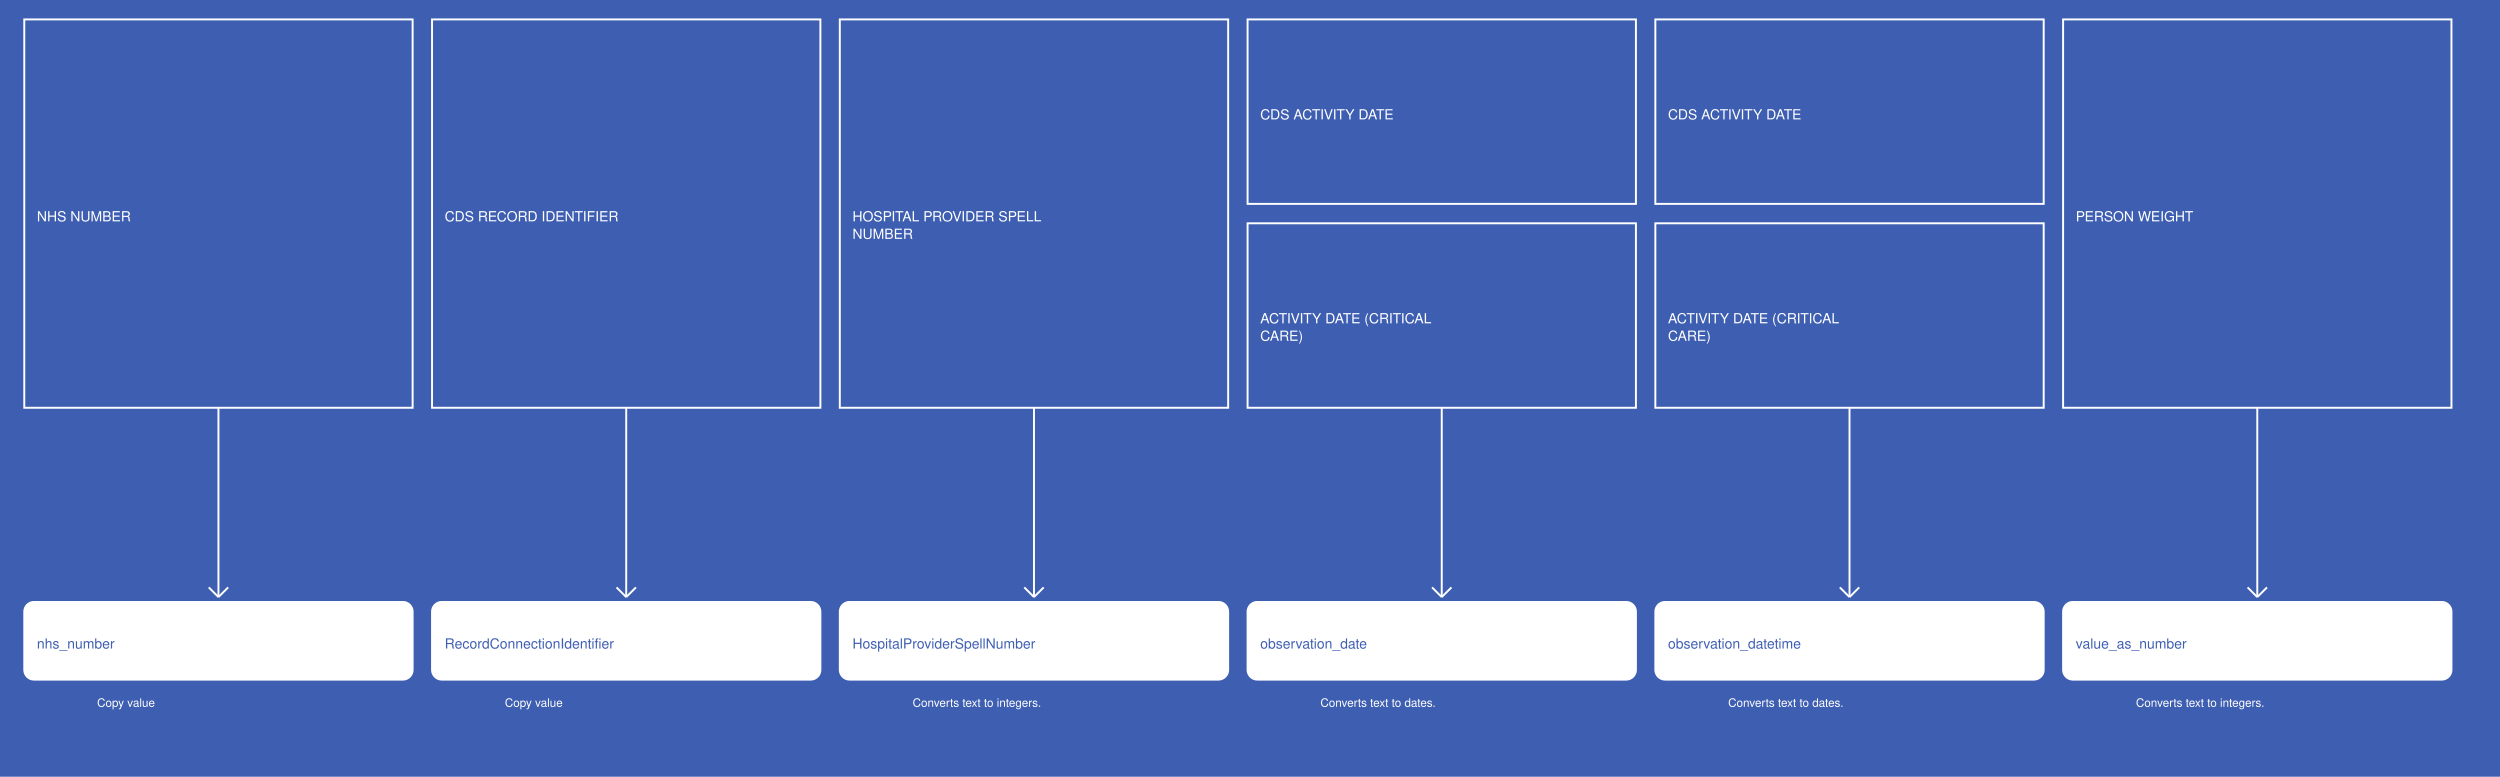
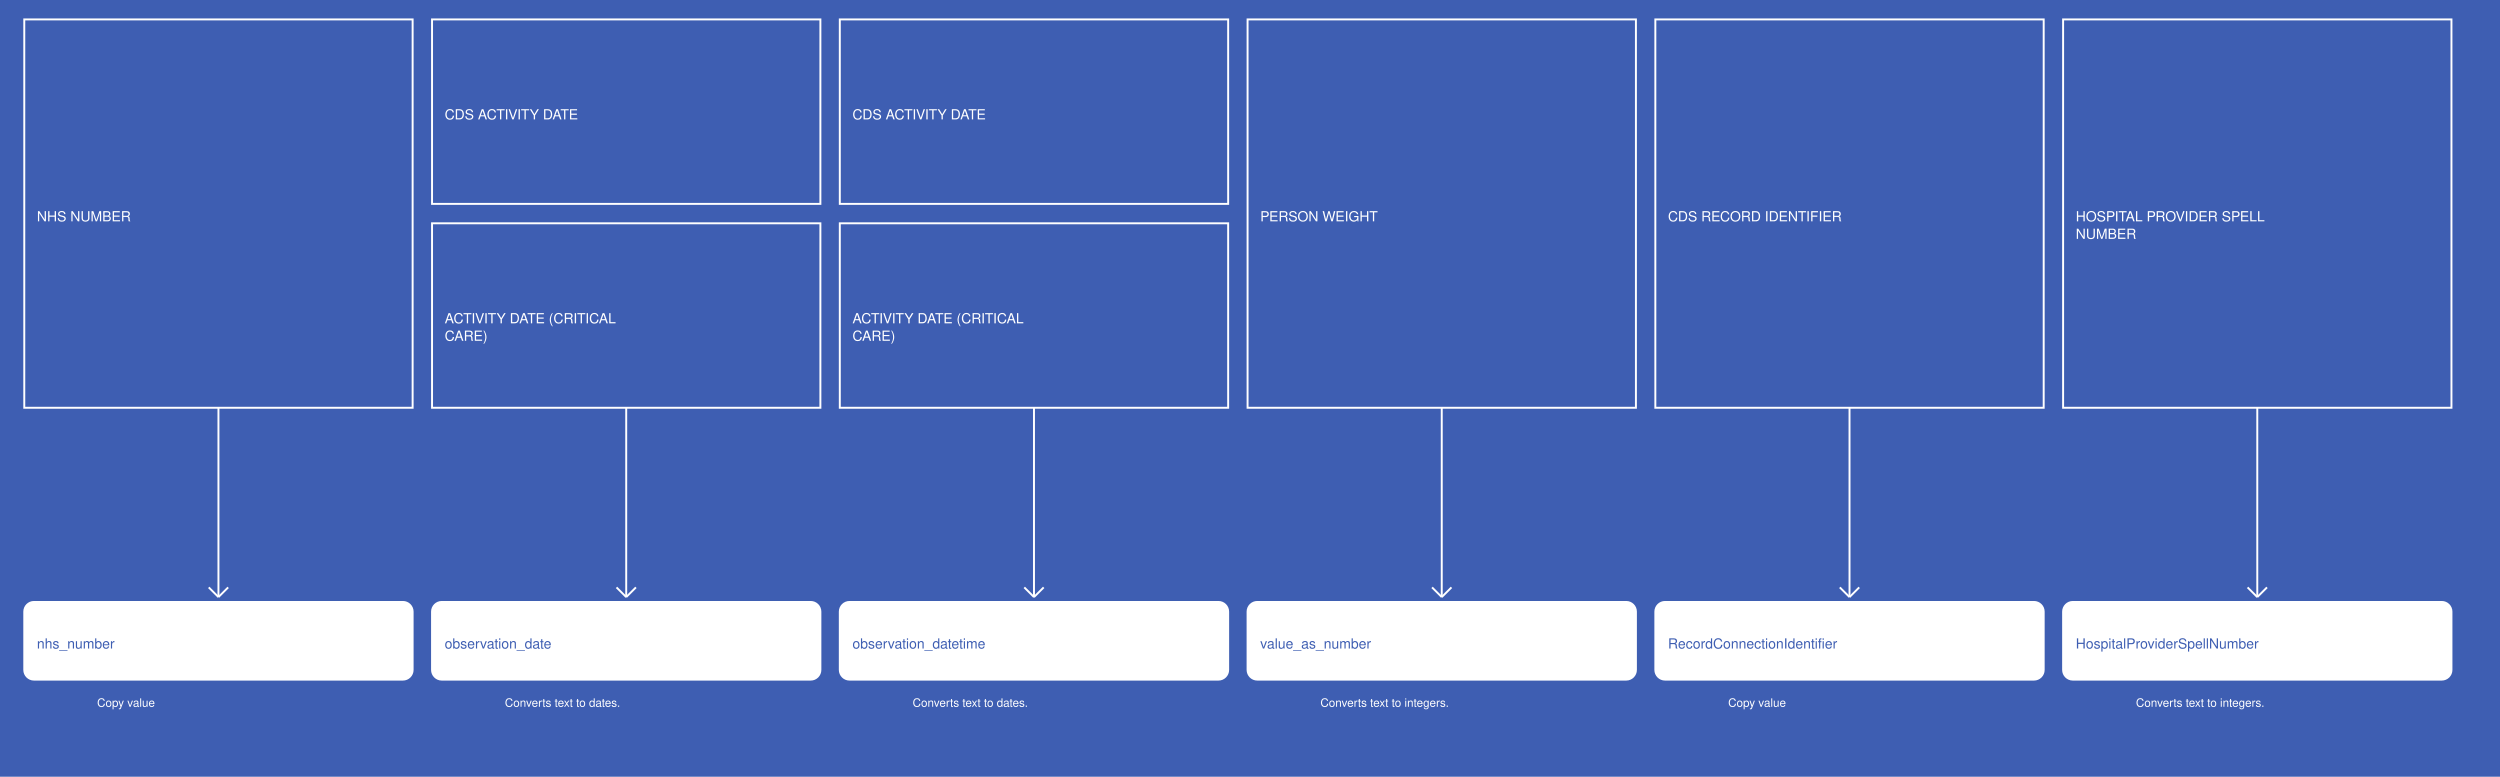
<svg xmlns="http://www.w3.org/2000/svg" width="2575" height="800">
  <rect width="100%" height="100%" fill="#3E5EB2" />
  <g>
    <rect x="25" y="20" width="400" height="400" fill="#3E5EB2" stroke="white" stroke-width="2" />
    <text x="38" y="228" fill="white" font-family="Helvetica" font-size="1.2em" text-anchor="start">NHS NUMBER</text>
  </g>
  <g>
    <line x1="225" y1="420" x2="225" y2="615" stroke="white" stroke-width="2" />
    <line x1="215" y1="605" x2="225" y2="615" stroke="white" stroke-width="2" />
    <line x1="235" y1="605" x2="225" y2="615" stroke="white" stroke-width="2" />
    <text x="100" y="728" fill="white" font-size="1em" font-family="Helvetica">Copy value</text>
  </g>
  <g>
    <rect x="25" y="620" width="400" height="80" fill="white" stroke="white" stroke-width="2" rx="10" />
    <text x="38" y="668" fill="#3E5EB2" font-family="Helvetica" font-size="1.2em" text-anchor="start">nhs_number</text>
  </g>
  <g>
-     <rect x="445" y="20" width="400" height="400" fill="#3E5EB2" stroke="white" stroke-width="2" />
-     <text x="458" y="228" fill="white" font-family="Helvetica" font-size="1.2em" text-anchor="start">CDS RECORD IDENTIFIER</text>
+     <rect x="445" y="20" width="400" height="190" fill="#3E5EB2" stroke="white" stroke-width="2" />
+     <text x="458" y="123" fill="white" font-family="Helvetica" font-size="1.2em" text-anchor="start">CDS ACTIVITY DATE</text>
+   </g>
+   <g>
+     <rect x="445" y="230" width="400" height="190" fill="#3E5EB2" stroke="white" stroke-width="2" />
+     <text x="458" y="333" fill="white" font-family="Helvetica" font-size="1.2em" text-anchor="start">ACTIVITY DATE (CRITICAL</text>
+     <text x="458" y="351" fill="white" font-family="Helvetica" font-size="1.2em" text-anchor="start">CARE)</text>
  </g>
  <g>
    <line x1="645" y1="420" x2="645" y2="615" stroke="white" stroke-width="2" />
    <line x1="635" y1="605" x2="645" y2="615" stroke="white" stroke-width="2" />
    <line x1="655" y1="605" x2="645" y2="615" stroke="white" stroke-width="2" />
-     <text x="520" y="728" fill="white" font-size="1em" font-family="Helvetica">Copy value</text>
+     <text x="520" y="728" fill="white" font-size="1em" font-family="Helvetica">Converts text to dates.</text>
  </g>
  <g>
    <rect x="445" y="620" width="400" height="80" fill="white" stroke="white" stroke-width="2" rx="10" />
-     <text x="458" y="668" fill="#3E5EB2" font-family="Helvetica" font-size="1.2em" text-anchor="start">RecordConnectionIdentifier</text>
+     <text x="458" y="668" fill="#3E5EB2" font-family="Helvetica" font-size="1.2em" text-anchor="start">observation_date</text>
  </g>
  <g>
-     <rect x="865" y="20" width="400" height="400" fill="#3E5EB2" stroke="white" stroke-width="2" />
-     <text x="878" y="228" fill="white" font-family="Helvetica" font-size="1.2em" text-anchor="start">HOSPITAL PROVIDER SPELL</text>
-     <text x="878" y="246" fill="white" font-family="Helvetica" font-size="1.2em" text-anchor="start">NUMBER</text>
+     <rect x="865" y="20" width="400" height="190" fill="#3E5EB2" stroke="white" stroke-width="2" />
+     <text x="878" y="123" fill="white" font-family="Helvetica" font-size="1.2em" text-anchor="start">CDS ACTIVITY DATE</text>
+   </g>
+   <g>
+     <rect x="865" y="230" width="400" height="190" fill="#3E5EB2" stroke="white" stroke-width="2" />
+     <text x="878" y="333" fill="white" font-family="Helvetica" font-size="1.2em" text-anchor="start">ACTIVITY DATE (CRITICAL</text>
+     <text x="878" y="351" fill="white" font-family="Helvetica" font-size="1.2em" text-anchor="start">CARE)</text>
  </g>
  <g>
    <line x1="1065" y1="420" x2="1065" y2="615" stroke="white" stroke-width="2" />
    <line x1="1055" y1="605" x2="1065" y2="615" stroke="white" stroke-width="2" />
    <line x1="1075" y1="605" x2="1065" y2="615" stroke="white" stroke-width="2" />
-     <text x="940" y="728" fill="white" font-size="1em" font-family="Helvetica">Converts text to integers.</text>
+     <text x="940" y="728" fill="white" font-size="1em" font-family="Helvetica">Converts text to dates.</text>
  </g>
  <g>
    <rect x="865" y="620" width="400" height="80" fill="white" stroke="white" stroke-width="2" rx="10" />
-     <text x="878" y="668" fill="#3E5EB2" font-family="Helvetica" font-size="1.2em" text-anchor="start">HospitalProviderSpellNumber</text>
+     <text x="878" y="668" fill="#3E5EB2" font-family="Helvetica" font-size="1.2em" text-anchor="start">observation_datetime</text>
  </g>
  <g>
-     <rect x="1285" y="20" width="400" height="190" fill="#3E5EB2" stroke="white" stroke-width="2" />
-     <text x="1298" y="123" fill="white" font-family="Helvetica" font-size="1.2em" text-anchor="start">CDS ACTIVITY DATE</text>
-   </g>
-   <g>
-     <rect x="1285" y="230" width="400" height="190" fill="#3E5EB2" stroke="white" stroke-width="2" />
-     <text x="1298" y="333" fill="white" font-family="Helvetica" font-size="1.2em" text-anchor="start">ACTIVITY DATE (CRITICAL</text>
-     <text x="1298" y="351" fill="white" font-family="Helvetica" font-size="1.2em" text-anchor="start">CARE)</text>
+     <rect x="1285" y="20" width="400" height="400" fill="#3E5EB2" stroke="white" stroke-width="2" />
+     <text x="1298" y="228" fill="white" font-family="Helvetica" font-size="1.2em" text-anchor="start">PERSON WEIGHT</text>
  </g>
  <g>
    <line x1="1485" y1="420" x2="1485" y2="615" stroke="white" stroke-width="2" />
    <line x1="1475" y1="605" x2="1485" y2="615" stroke="white" stroke-width="2" />
    <line x1="1495" y1="605" x2="1485" y2="615" stroke="white" stroke-width="2" />
-     <text x="1360" y="728" fill="white" font-size="1em" font-family="Helvetica">Converts text to dates.</text>
+     <text x="1360" y="728" fill="white" font-size="1em" font-family="Helvetica">Converts text to integers.</text>
  </g>
  <g>
    <rect x="1285" y="620" width="400" height="80" fill="white" stroke="white" stroke-width="2" rx="10" />
-     <text x="1298" y="668" fill="#3E5EB2" font-family="Helvetica" font-size="1.2em" text-anchor="start">observation_date</text>
+     <text x="1298" y="668" fill="#3E5EB2" font-family="Helvetica" font-size="1.2em" text-anchor="start">value_as_number</text>
  </g>
  <g>
-     <rect x="1705" y="20" width="400" height="190" fill="#3E5EB2" stroke="white" stroke-width="2" />
-     <text x="1718" y="123" fill="white" font-family="Helvetica" font-size="1.2em" text-anchor="start">CDS ACTIVITY DATE</text>
-   </g>
-   <g>
-     <rect x="1705" y="230" width="400" height="190" fill="#3E5EB2" stroke="white" stroke-width="2" />
-     <text x="1718" y="333" fill="white" font-family="Helvetica" font-size="1.2em" text-anchor="start">ACTIVITY DATE (CRITICAL</text>
-     <text x="1718" y="351" fill="white" font-family="Helvetica" font-size="1.2em" text-anchor="start">CARE)</text>
+     <rect x="1705" y="20" width="400" height="400" fill="#3E5EB2" stroke="white" stroke-width="2" />
+     <text x="1718" y="228" fill="white" font-family="Helvetica" font-size="1.2em" text-anchor="start">CDS RECORD IDENTIFIER</text>
  </g>
  <g>
    <line x1="1905" y1="420" x2="1905" y2="615" stroke="white" stroke-width="2" />
    <line x1="1895" y1="605" x2="1905" y2="615" stroke="white" stroke-width="2" />
    <line x1="1915" y1="605" x2="1905" y2="615" stroke="white" stroke-width="2" />
-     <text x="1780" y="728" fill="white" font-size="1em" font-family="Helvetica">Converts text to dates.</text>
+     <text x="1780" y="728" fill="white" font-size="1em" font-family="Helvetica">Copy value</text>
  </g>
  <g>
    <rect x="1705" y="620" width="400" height="80" fill="white" stroke="white" stroke-width="2" rx="10" />
-     <text x="1718" y="668" fill="#3E5EB2" font-family="Helvetica" font-size="1.2em" text-anchor="start">observation_datetime</text>
+     <text x="1718" y="668" fill="#3E5EB2" font-family="Helvetica" font-size="1.2em" text-anchor="start">RecordConnectionIdentifier</text>
  </g>
  <g>
    <rect x="2125" y="20" width="400" height="400" fill="#3E5EB2" stroke="white" stroke-width="2" />
-     <text x="2138" y="228" fill="white" font-family="Helvetica" font-size="1.2em" text-anchor="start">PERSON WEIGHT</text>
+     <text x="2138" y="228" fill="white" font-family="Helvetica" font-size="1.2em" text-anchor="start">HOSPITAL PROVIDER SPELL</text>
+     <text x="2138" y="246" fill="white" font-family="Helvetica" font-size="1.2em" text-anchor="start">NUMBER</text>
  </g>
  <g>
    <line x1="2325" y1="420" x2="2325" y2="615" stroke="white" stroke-width="2" />
    <line x1="2315" y1="605" x2="2325" y2="615" stroke="white" stroke-width="2" />
    <line x1="2335" y1="605" x2="2325" y2="615" stroke="white" stroke-width="2" />
    <text x="2200" y="728" fill="white" font-size="1em" font-family="Helvetica">Converts text to integers.</text>
  </g>
  <g>
    <rect x="2125" y="620" width="400" height="80" fill="white" stroke="white" stroke-width="2" rx="10" />
-     <text x="2138" y="668" fill="#3E5EB2" font-family="Helvetica" font-size="1.2em" text-anchor="start">value_as_number</text>
+     <text x="2138" y="668" fill="#3E5EB2" font-family="Helvetica" font-size="1.2em" text-anchor="start">HospitalProviderSpellNumber</text>
  </g>
</svg>
